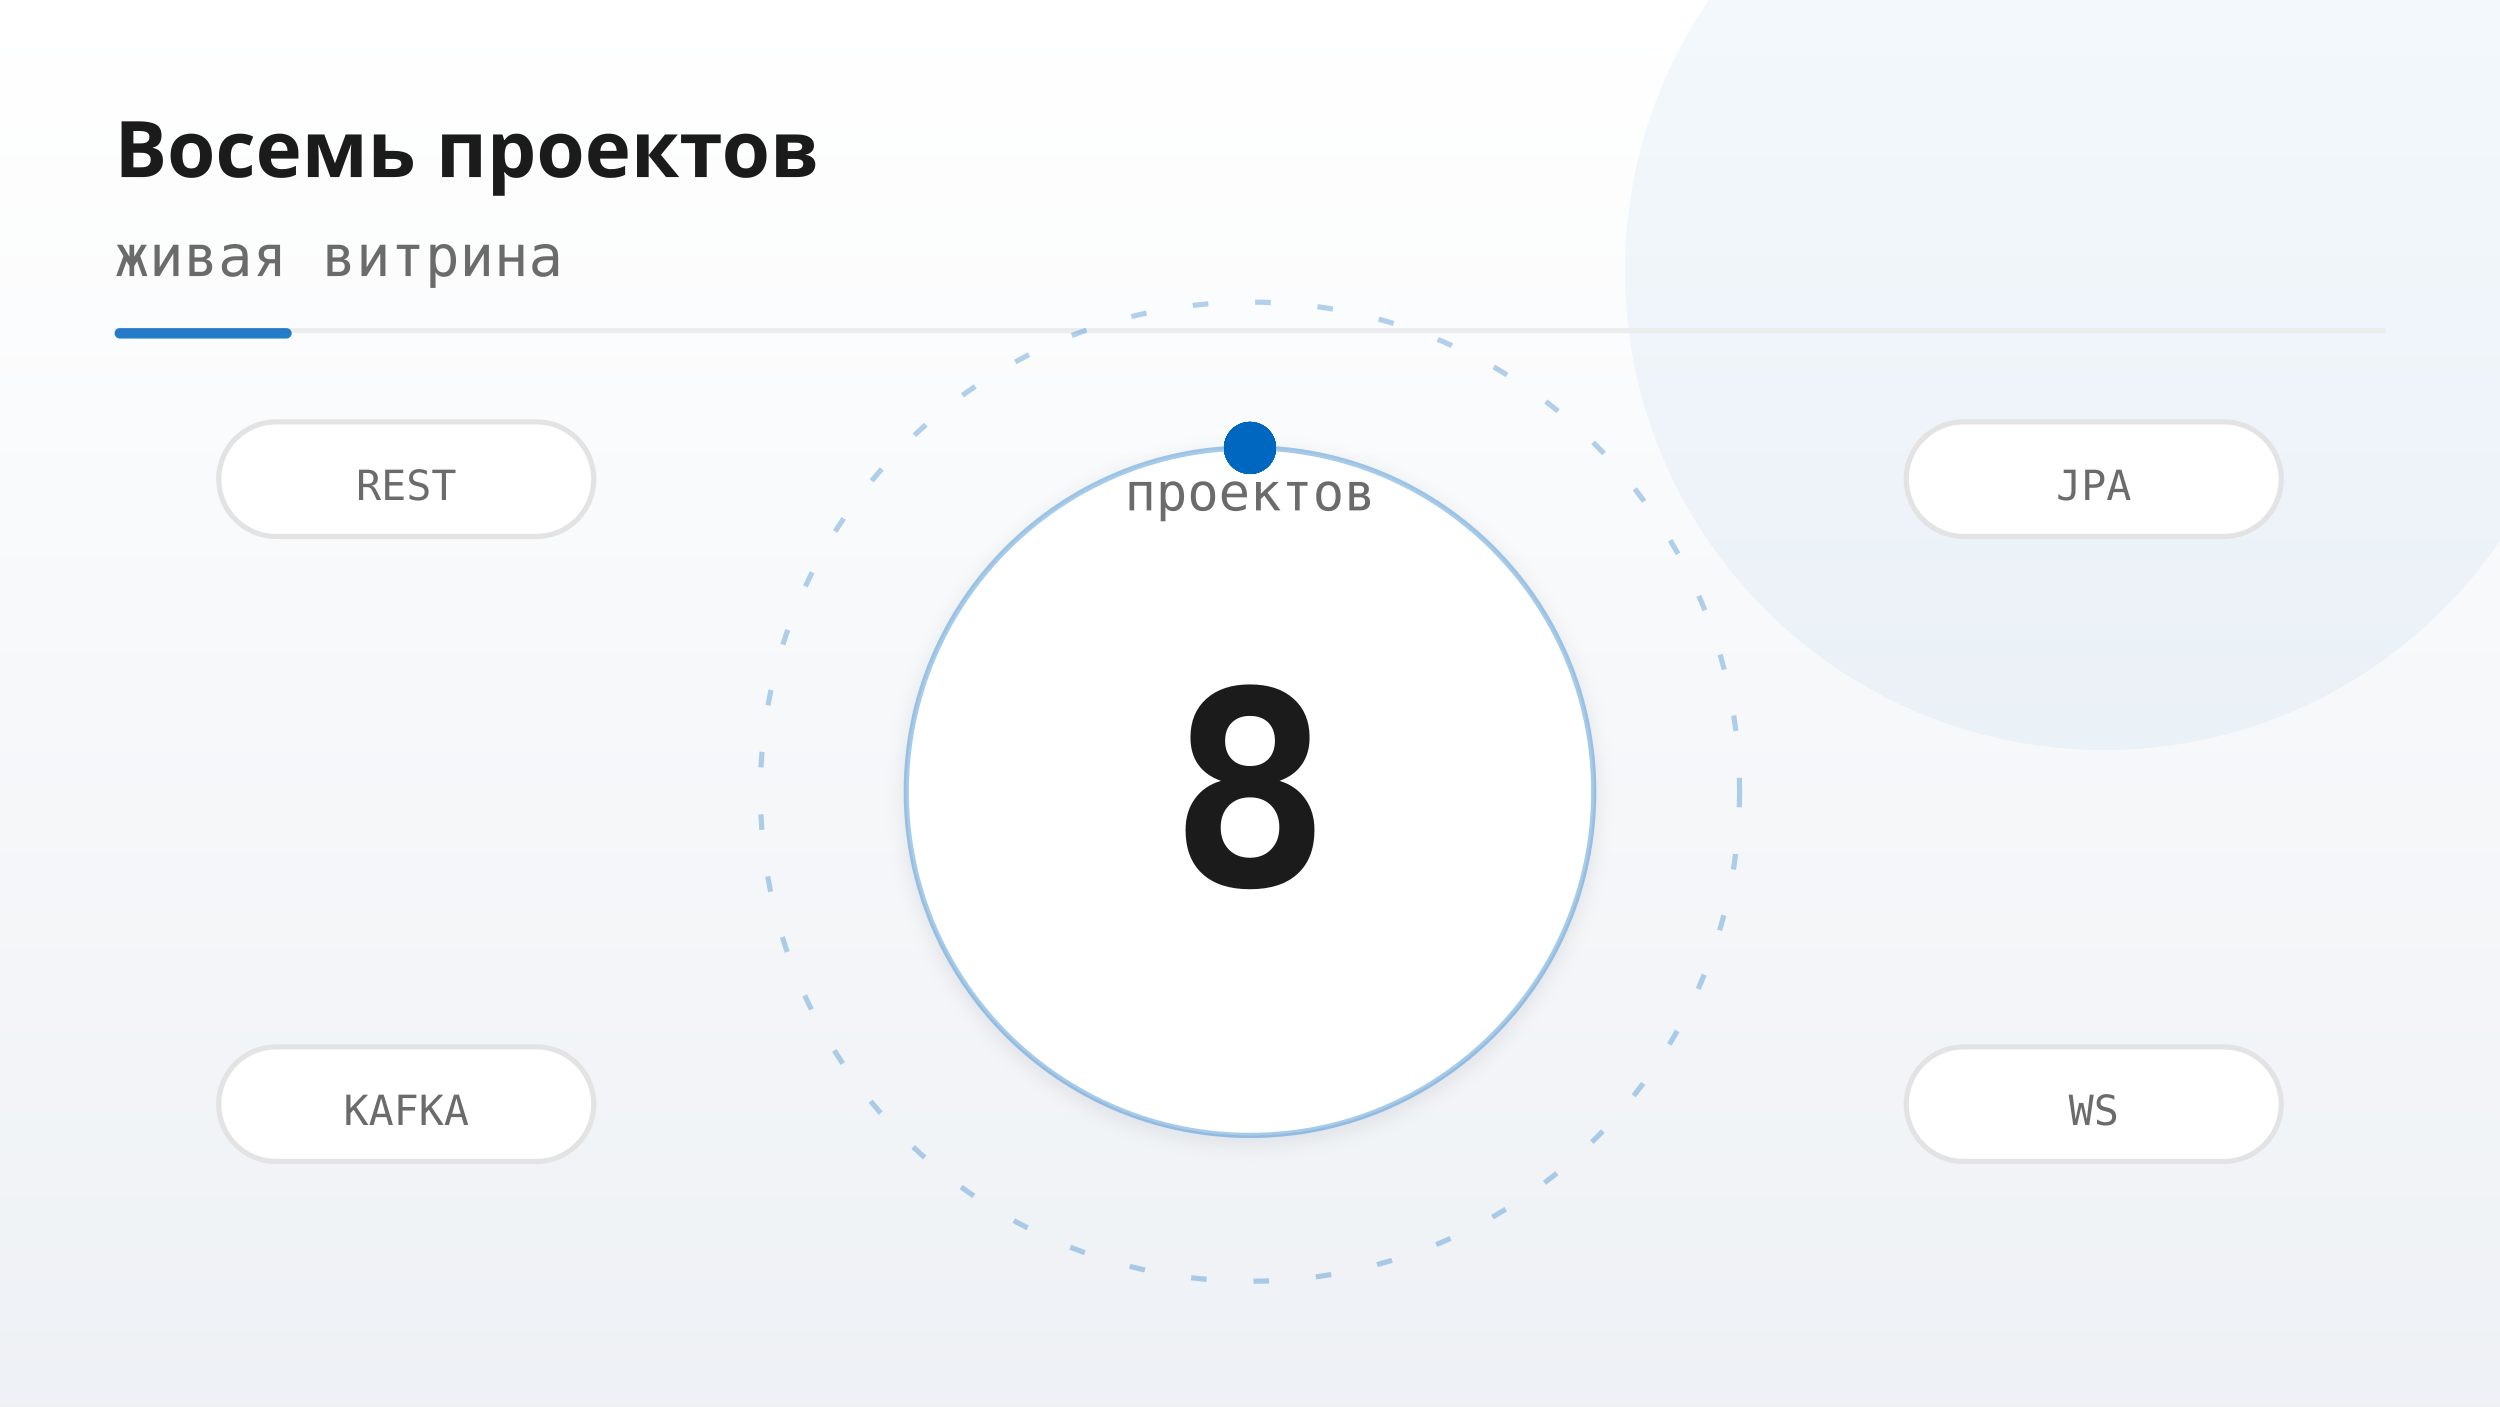
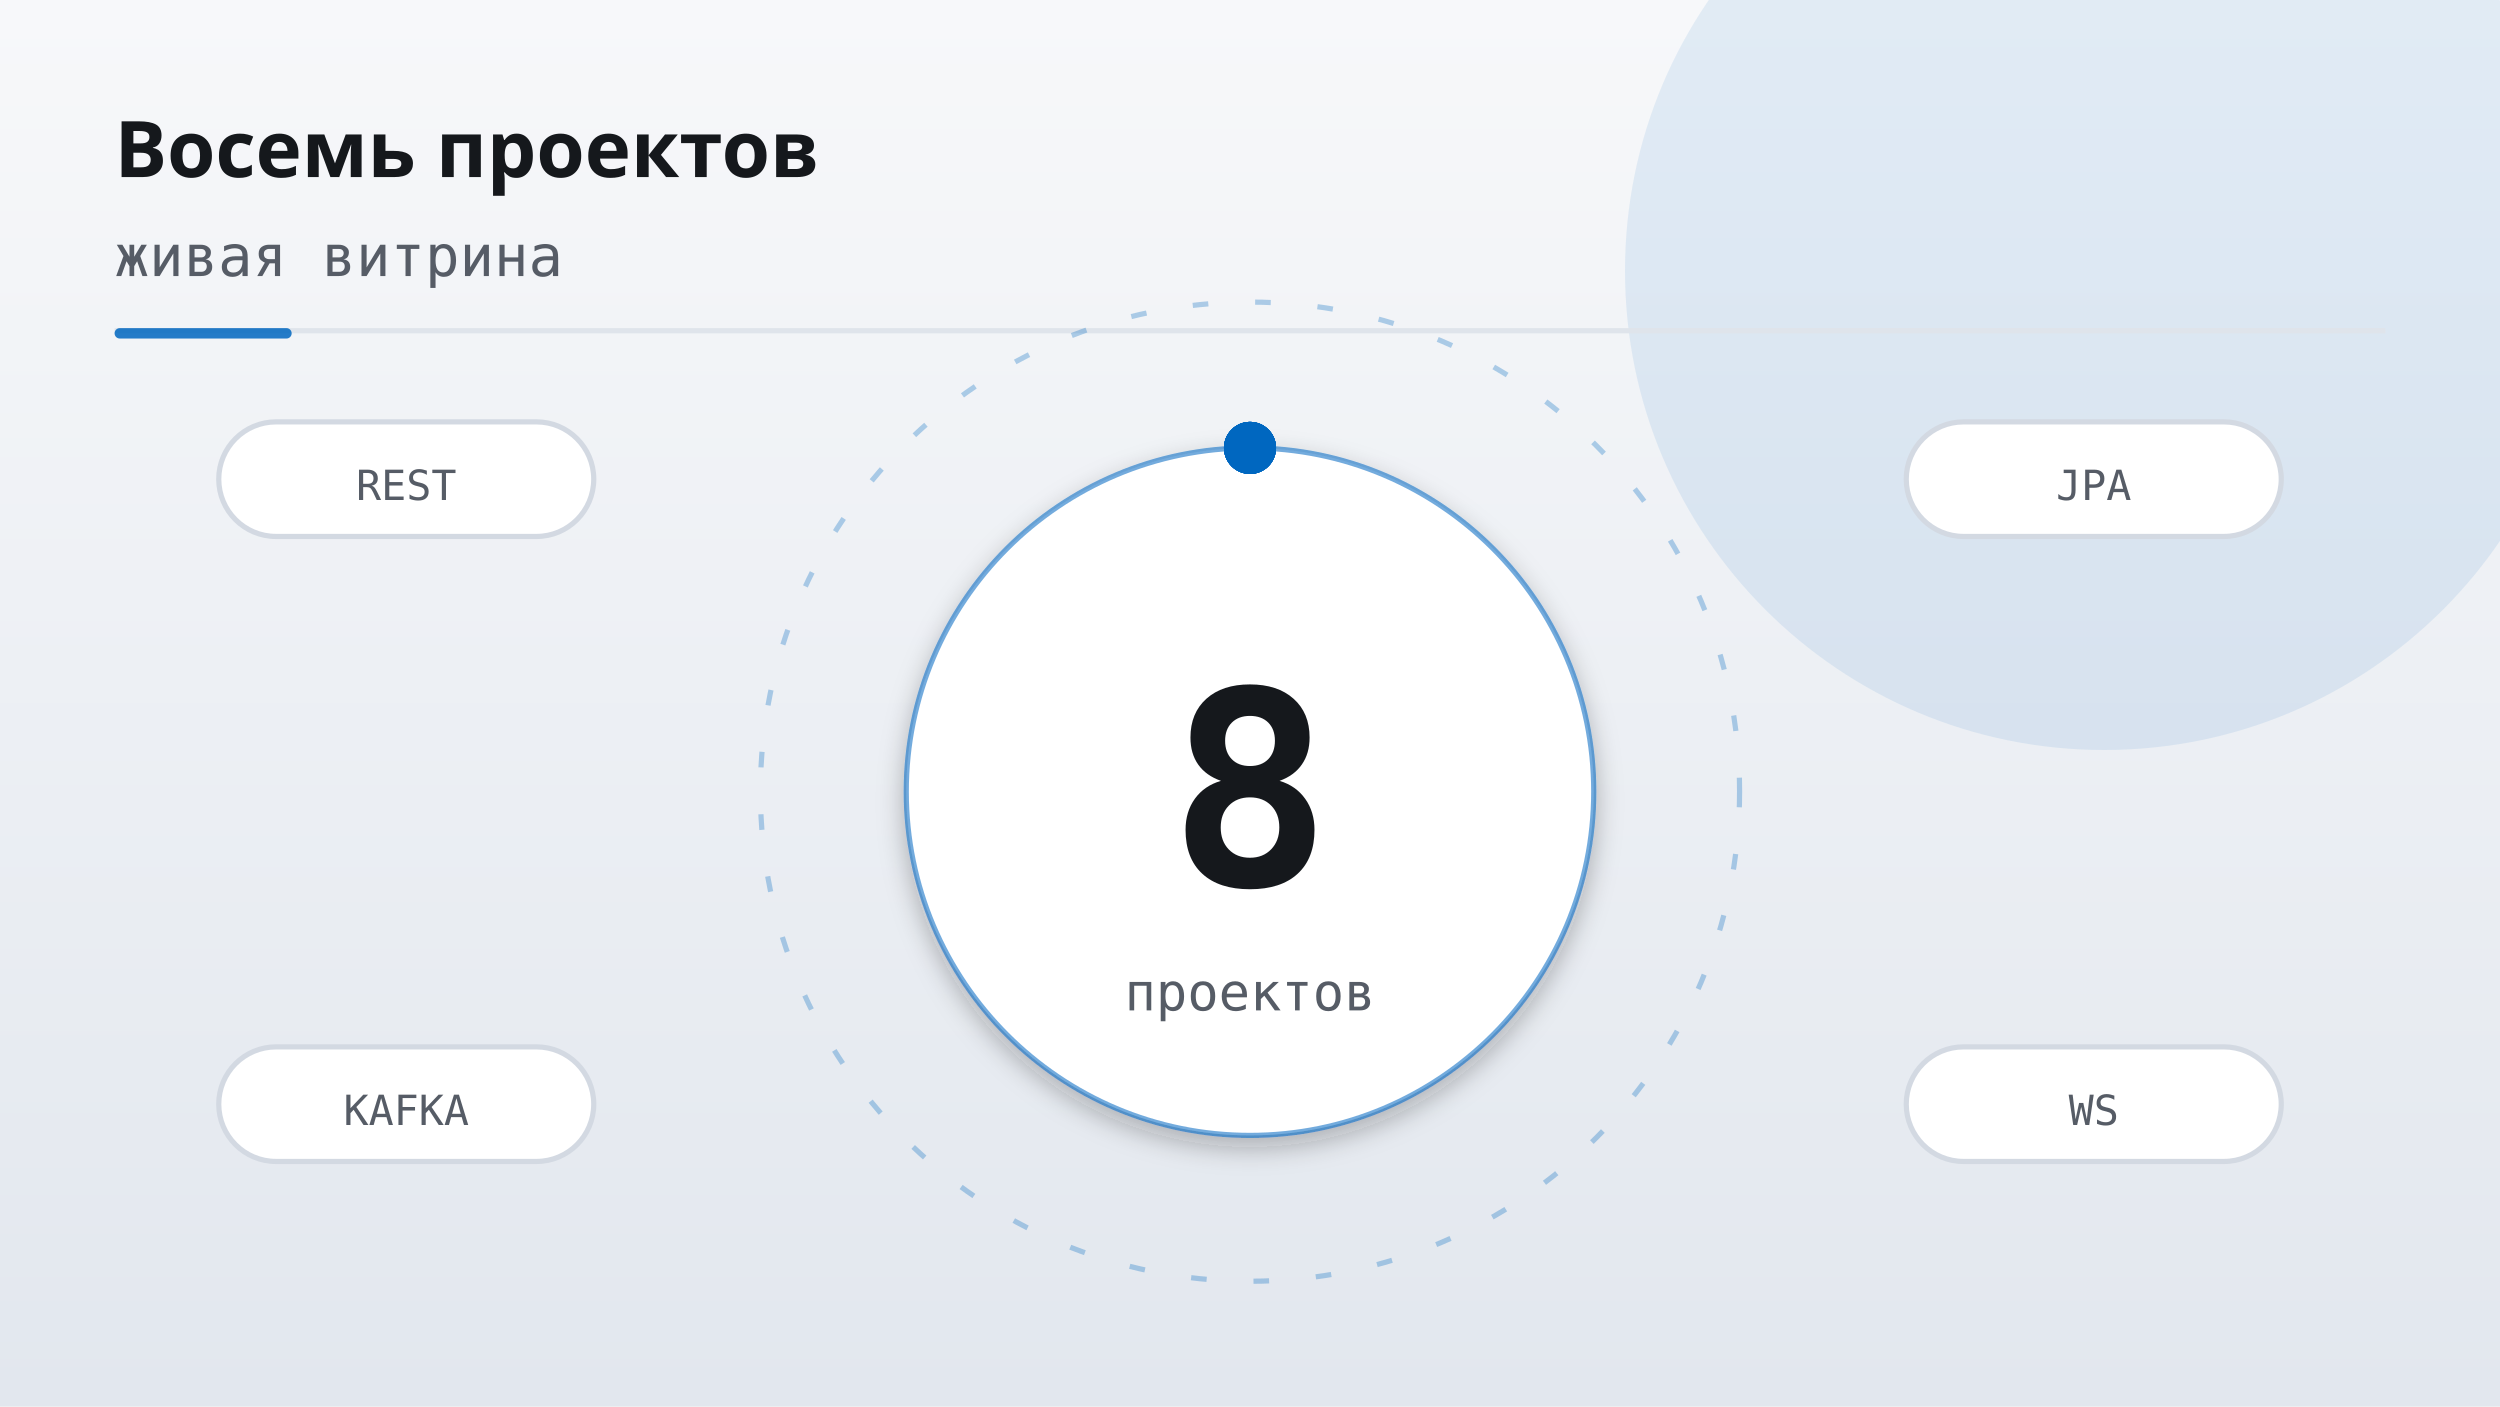
<svg xmlns="http://www.w3.org/2000/svg" viewBox="0 0 480 270" width="480" height="270" role="img" aria-label="Восемь проектов">
  <defs>
    <linearGradient id="bg-hero" x1="0" y1="0" x2="0" y2="1">
-       <stop offset="0%" stop-color="#ffffff" />
-       <stop offset="100%" stop-color="#eef1f5" />
+       <stop offset="0%" stop-color="#f7f8fa" />
+       <stop offset="100%" stop-color="#e2e7ee" />
    </linearGradient>
    <linearGradient id="line-hero" x1="0" y1="0" x2="1" y2="0">
      <stop offset="0%" stop-color="#0067c0" stop-opacity="0.2" />
      <stop offset="50%" stop-color="#0067c0" stop-opacity="0.9" />
      <stop offset="100%" stop-color="#0067c0" stop-opacity="0.2" />
    </linearGradient>
-     <filter id="sh-hero" x="-20%" y="-20%" width="140%" height="160%">
-       <feDropShadow dx="0" dy="1" stdDeviation="2" flood-color="#0f172a" flood-opacity="0.10" />
+     <filter id="sh-hero" x="-14%" y="-18%" width="128%" height="160%">
+       <feDropShadow dx="0" dy="2" stdDeviation="2.6" flood-color="#1a2129" flood-opacity="0.30" />
    </filter>
  </defs>
  <rect width="480" height="270" fill="url(#bg-hero)" />
-   <circle cx="404" cy="52" r="92" fill="#0067c0" fill-opacity="0.05" />
-   <text x="22" y="34" font-family="'Segoe UI Variable Text', 'Segoe UI', system-ui, sans-serif" font-size="15" font-weight="600" fill="#1b1b1b">Восемь проектов</text>
-   <text x="22" y="53" font-family="'Cascadia Code', 'Cascadia Mono', Consolas, monospace" font-size="11" fill="#6b6b6b">живая витрина</text>
-   <rect x="22" y="63" width="436" height="1" fill="#ececec" />
+   <circle cx="404" cy="52" r="92" fill="#0067c0" fill-opacity="0.09" />
+   <text x="22" y="34" font-family="'Segoe UI Variable Text', 'Segoe UI', system-ui, sans-serif" font-size="15" font-weight="600" fill="#15181c">Восемь проектов</text>
+   <text x="22" y="53" font-family="'Cascadia Code', 'Cascadia Mono', Consolas, monospace" font-size="11" fill="#565c66">живая витрина</text>
+   <rect x="22" y="63" width="436" height="1" fill="#dfe4eb" />
  <rect x="22" y="63" width="34" height="2" rx="1" fill="#0067c0" fill-opacity="0.85" />
  <circle cx="240" cy="152" r="94" fill="none" stroke="#0067c0" stroke-opacity="0.3" stroke-dasharray="3 9">
    <animateTransform attributeName="transform" type="rotate" values="0 240 152;-360 240 152" dur="26s" repeatCount="indefinite" />
  </circle>
-   <circle cx="240" cy="152" r="66" fill="#ffffff" stroke="#0067c0" stroke-opacity="0.35" filter="url(#sh-hero)">
+   <circle cx="240" cy="152" r="66" fill="#ffffff" stroke="#0067c0" stroke-opacity="0.55" filter="url(#sh-hero)">
    <animate attributeName="r" values="64;70;64" dur="7s" repeatCount="indefinite" />
  </circle>
  <circle cx="240" cy="86" r="5" fill="#0067c0">
    <animateTransform attributeName="transform" type="rotate" values="0 240 152;360 240 152" dur="18s" repeatCount="indefinite" />
    <animate attributeName="opacity" values="0.3;1;0.3" dur="2.00s" repeatCount="indefinite" />
  </circle>
  <circle cx="240" cy="86" r="5" fill="#0067c0">
    <animateTransform attributeName="transform" type="rotate" values="45 240 152;405 240 152" dur="19s" repeatCount="indefinite" />
    <animate attributeName="opacity" values="0.3;1;0.3" dur="2.25s" repeatCount="indefinite" />
  </circle>
  <circle cx="240" cy="86" r="5" fill="#0067c0">
    <animateTransform attributeName="transform" type="rotate" values="90 240 152;450 240 152" dur="20s" repeatCount="indefinite" />
    <animate attributeName="opacity" values="0.3;1;0.3" dur="2.50s" repeatCount="indefinite" />
  </circle>
  <circle cx="240" cy="86" r="5" fill="#0067c0">
    <animateTransform attributeName="transform" type="rotate" values="135 240 152;495 240 152" dur="21s" repeatCount="indefinite" />
    <animate attributeName="opacity" values="0.3;1;0.3" dur="2.75s" repeatCount="indefinite" />
  </circle>
  <circle cx="240" cy="86" r="5" fill="#0067c0">
    <animateTransform attributeName="transform" type="rotate" values="180 240 152;540 240 152" dur="22s" repeatCount="indefinite" />
    <animate attributeName="opacity" values="0.3;1;0.3" dur="3.00s" repeatCount="indefinite" />
  </circle>
  <circle cx="240" cy="86" r="5" fill="#0067c0">
    <animateTransform attributeName="transform" type="rotate" values="225 240 152;585 240 152" dur="23s" repeatCount="indefinite" />
    <animate attributeName="opacity" values="0.3;1;0.3" dur="3.25s" repeatCount="indefinite" />
  </circle>
  <circle cx="240" cy="86" r="5" fill="#0067c0">
    <animateTransform attributeName="transform" type="rotate" values="270 240 152;630 240 152" dur="24s" repeatCount="indefinite" />
    <animate attributeName="opacity" values="0.3;1;0.3" dur="3.50s" repeatCount="indefinite" />
  </circle>
  <circle cx="240" cy="86" r="5" fill="#0067c0">
    <animateTransform attributeName="transform" type="rotate" values="315 240 152;675 240 152" dur="25s" repeatCount="indefinite" />
    <animate attributeName="opacity" values="0.3;1;0.3" dur="3.75s" repeatCount="indefinite" />
  </circle>
-   <text x="240" y="170" text-anchor="middle" font-family="'Cascadia Code', 'Cascadia Mono', Consolas, monospace" font-size="52" font-weight="700" fill="#1b1b1b">8</text>
-   <text x="240" y="98" text-anchor="middle" font-family="'Cascadia Code', 'Cascadia Mono', Consolas, monospace" font-size="10" fill="#6b6b6b">проектов</text>
-   <rect x="42" y="81" width="72" height="22" rx="11" fill="#ffffff" stroke="#e3e3e3" />
-   <text x="78" y="96" text-anchor="middle" font-family="'Cascadia Code', 'Cascadia Mono', Consolas, monospace" font-size="8" fill="#6b6b6b">REST</text>
-   <rect x="366" y="81" width="72" height="22" rx="11" fill="#ffffff" stroke="#e3e3e3" />
-   <text x="402" y="96" text-anchor="middle" font-family="'Cascadia Code', 'Cascadia Mono', Consolas, monospace" font-size="8" fill="#6b6b6b">JPA</text>
-   <rect x="42" y="201" width="72" height="22" rx="11" fill="#ffffff" stroke="#e3e3e3" />
-   <text x="78" y="216" text-anchor="middle" font-family="'Cascadia Code', 'Cascadia Mono', Consolas, monospace" font-size="8" fill="#6b6b6b">KAFKA</text>
-   <rect x="366" y="201" width="72" height="22" rx="11" fill="#ffffff" stroke="#e3e3e3" />
-   <text x="402" y="216" text-anchor="middle" font-family="'Cascadia Code', 'Cascadia Mono', Consolas, monospace" font-size="8" fill="#6b6b6b">WS</text>
+   <text x="240" y="170" text-anchor="middle" font-family="'Cascadia Code', 'Cascadia Mono', Consolas, monospace" font-size="52" font-weight="700" fill="#15181c">8</text>
+   <text x="240" y="194" text-anchor="middle" font-family="'Cascadia Code', 'Cascadia Mono', Consolas, monospace" font-size="10" fill="#565c66">проектов</text>
+   <rect x="42" y="81" width="72" height="22" rx="11" fill="#ffffff" stroke="#d3d9e2" />
+   <text x="78" y="96" text-anchor="middle" font-family="'Cascadia Code', 'Cascadia Mono', Consolas, monospace" font-size="8" fill="#565c66">REST</text>
+   <rect x="366" y="81" width="72" height="22" rx="11" fill="#ffffff" stroke="#d3d9e2" />
+   <text x="402" y="96" text-anchor="middle" font-family="'Cascadia Code', 'Cascadia Mono', Consolas, monospace" font-size="8" fill="#565c66">JPA</text>
+   <rect x="42" y="201" width="72" height="22" rx="11" fill="#ffffff" stroke="#d3d9e2" />
+   <text x="78" y="216" text-anchor="middle" font-family="'Cascadia Code', 'Cascadia Mono', Consolas, monospace" font-size="8" fill="#565c66">KAFKA</text>
+   <rect x="366" y="201" width="72" height="22" rx="11" fill="#ffffff" stroke="#d3d9e2" />
+   <text x="402" y="216" text-anchor="middle" font-family="'Cascadia Code', 'Cascadia Mono', Consolas, monospace" font-size="8" fill="#565c66">WS</text>
</svg>
